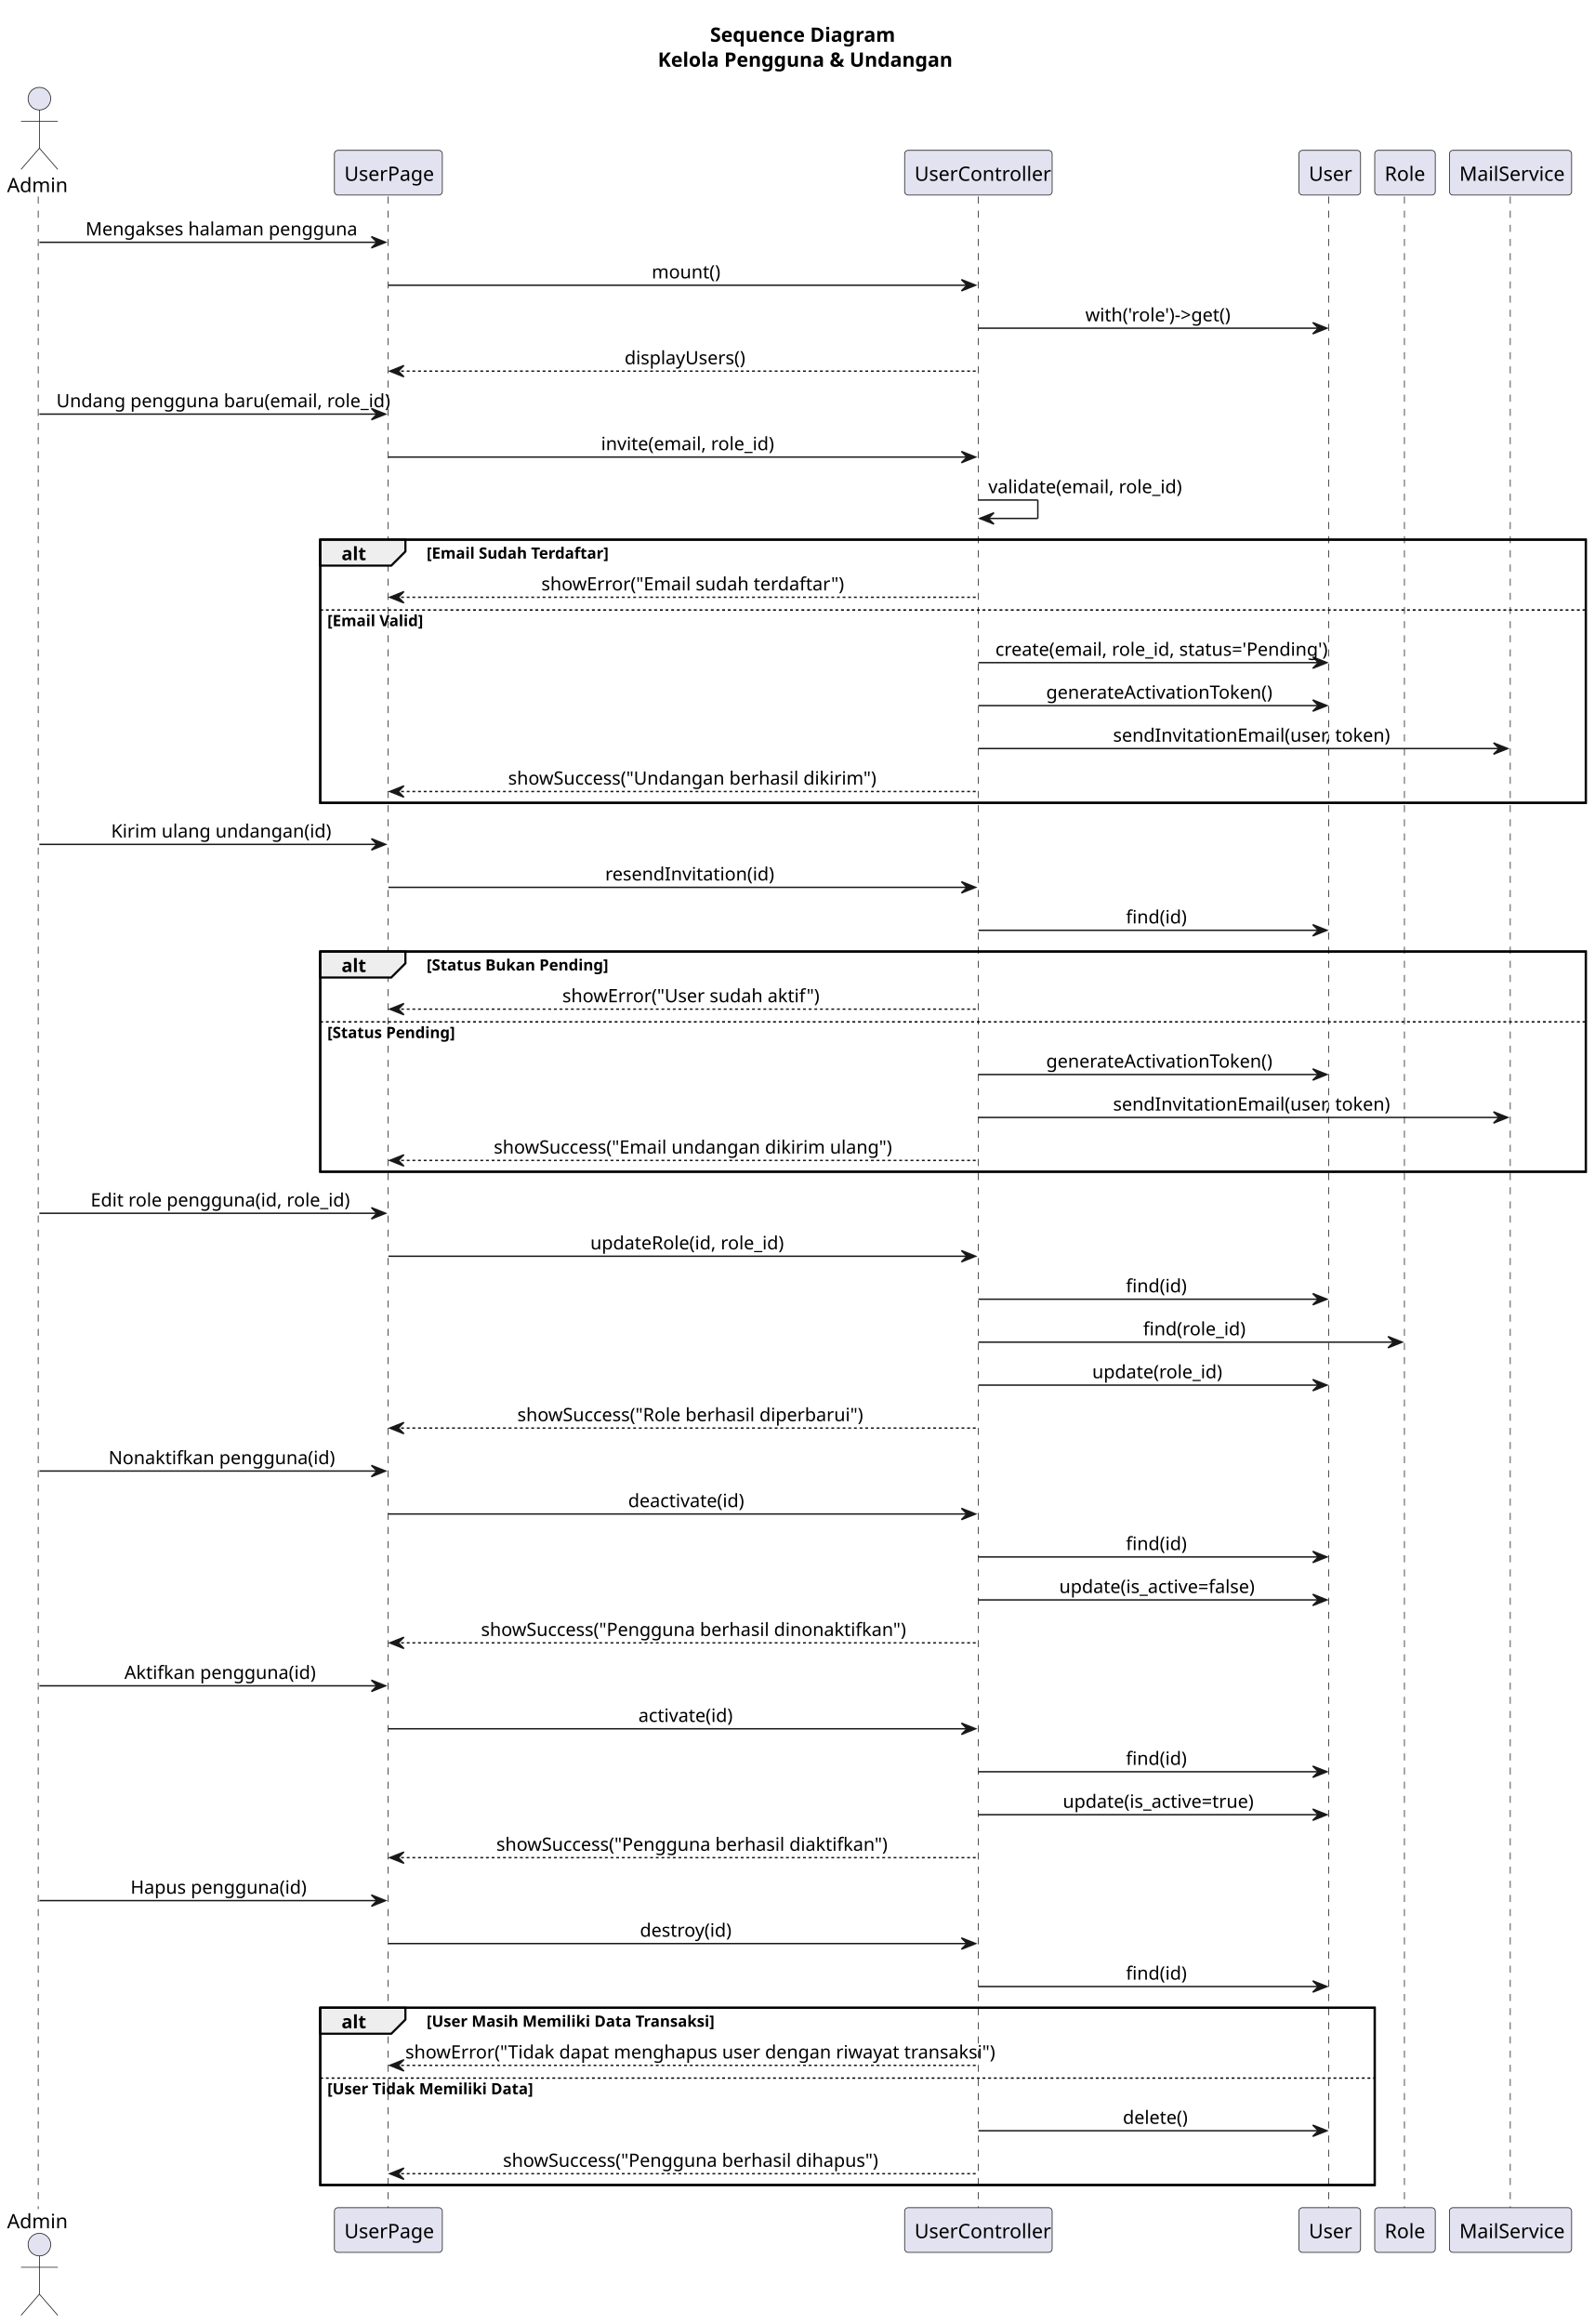
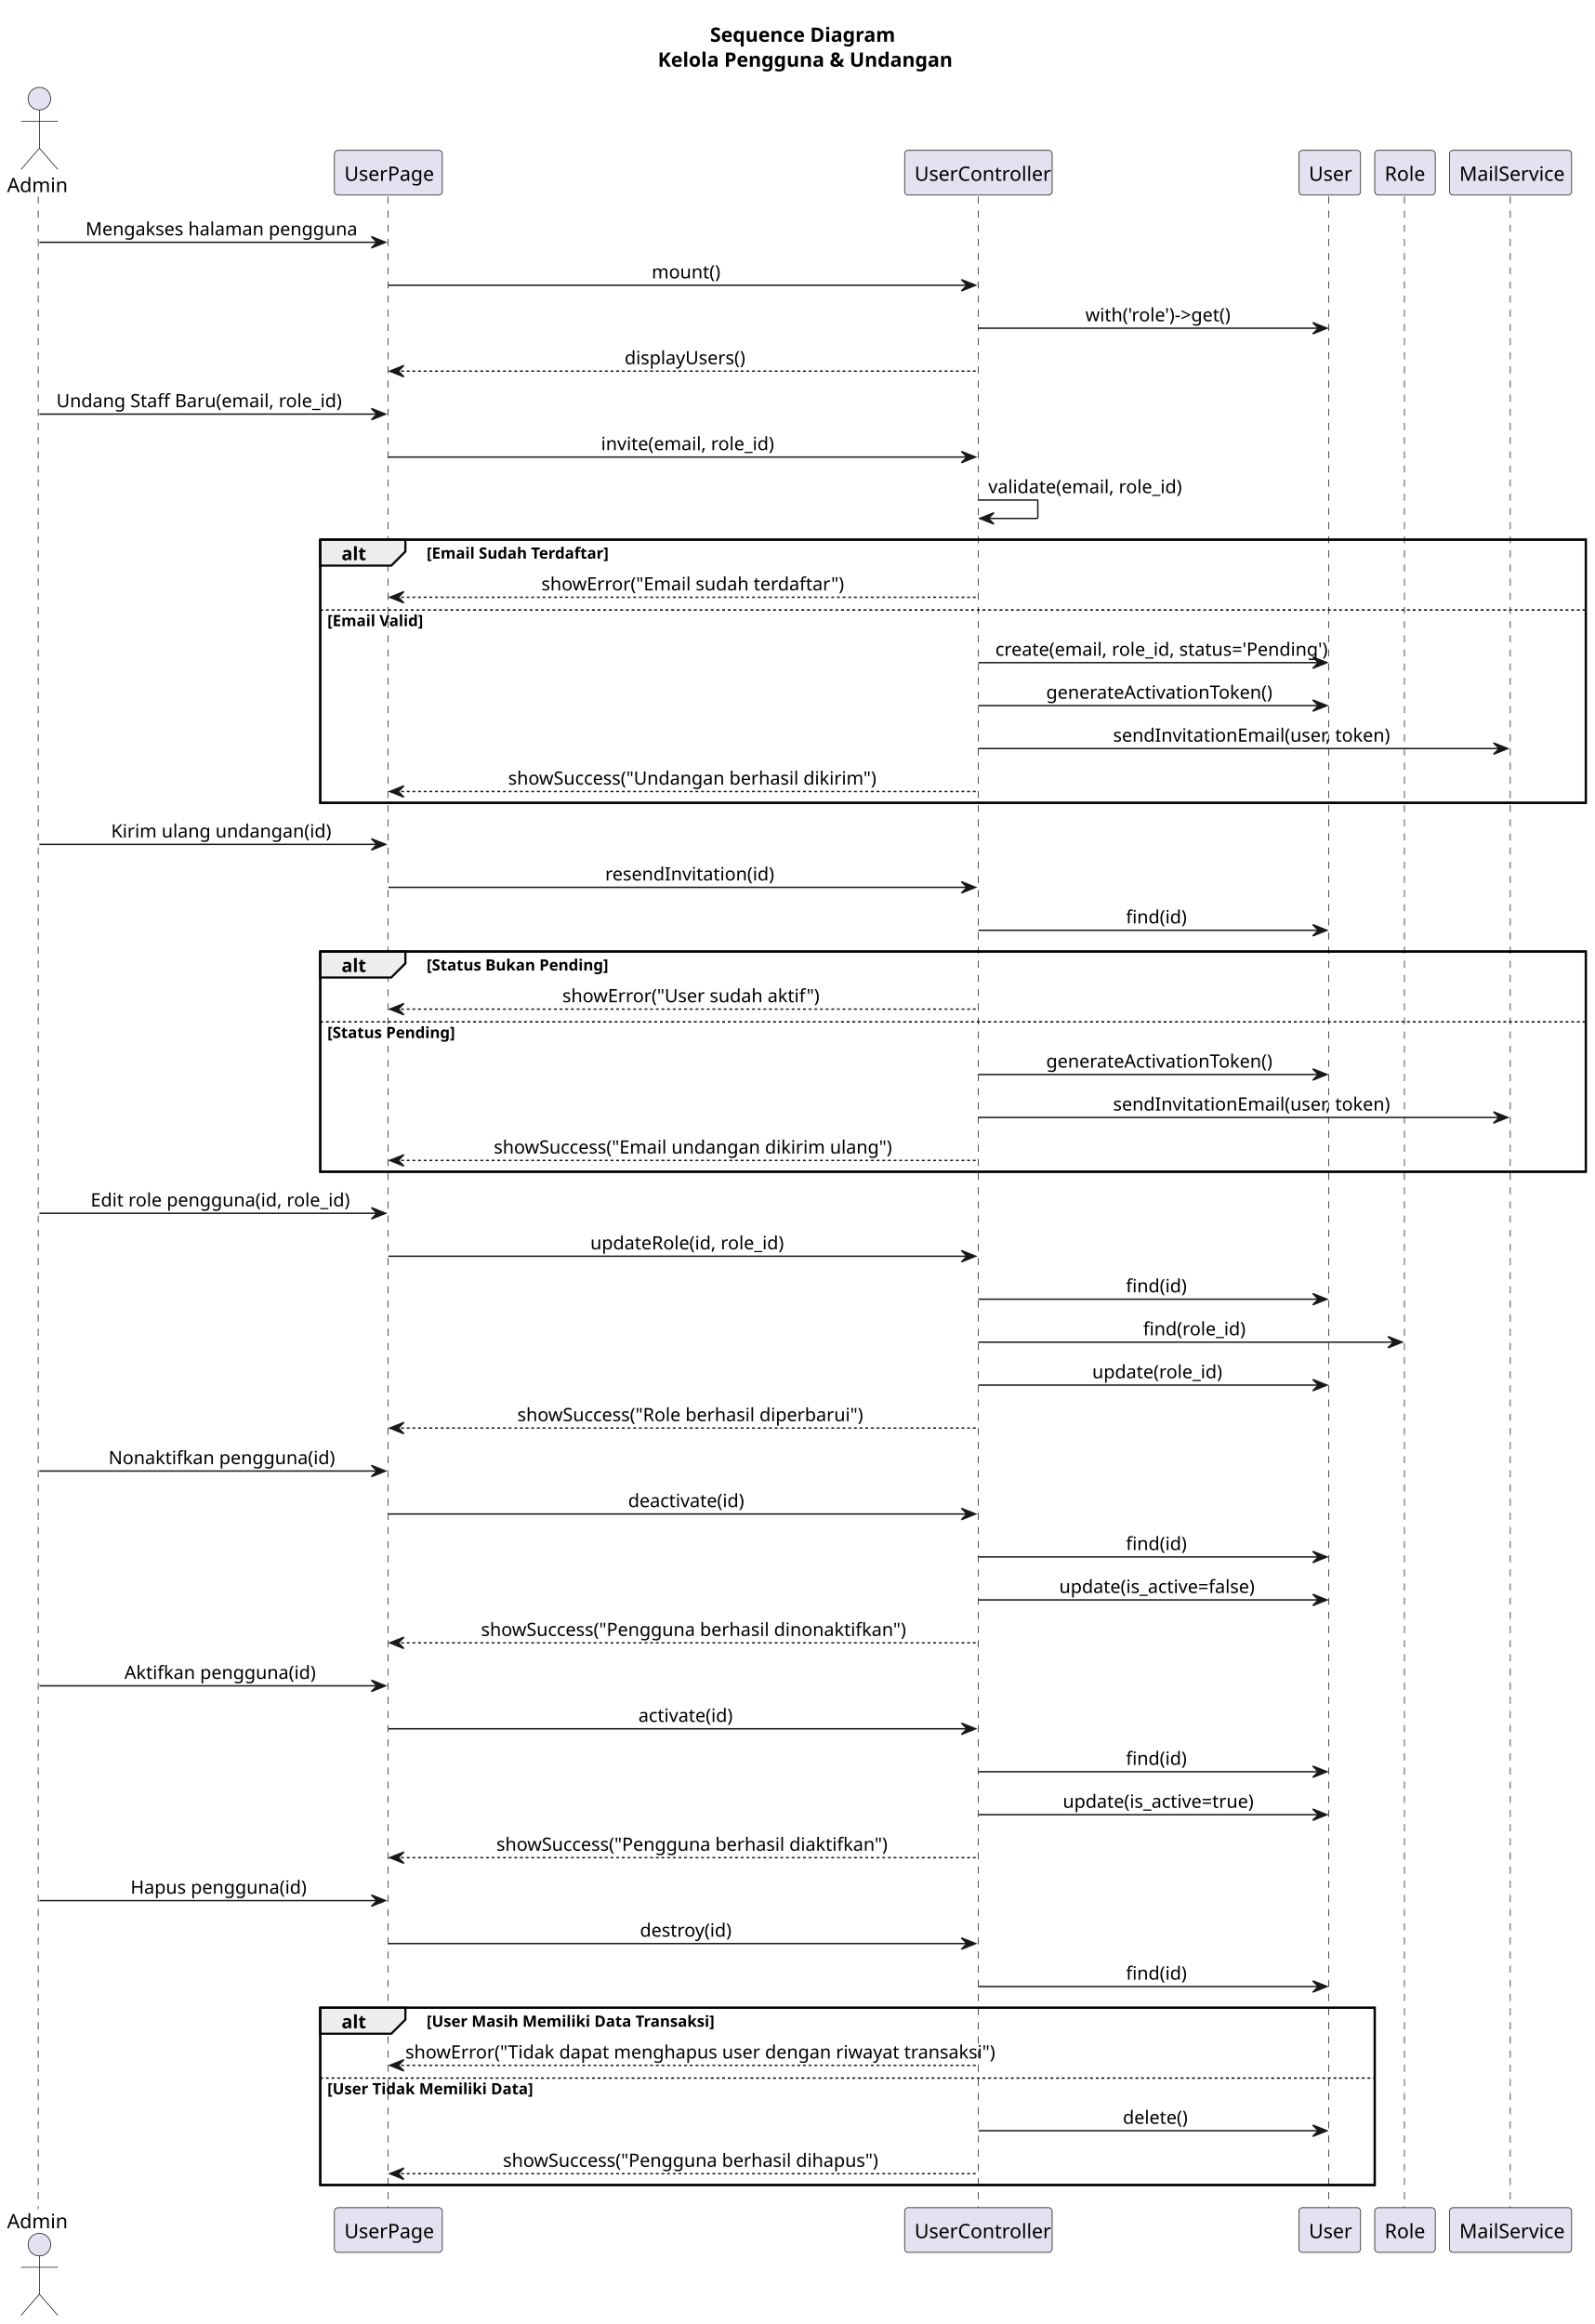
<svg xmlns="http://www.w3.org/2000/svg" contentStyleType="text/css" height="1642px" preserveAspectRatio="none" style="width:1127px;height:1642px;background:#FFFFFF;" version="1.1" viewBox="0 0 1127 1642" width="1127px" zoomAndPan="magnify">
  <defs />
  <g>
    <text fill="#000000" font-family="sans-serif" font-size="14" font-weight="bold" lengthAdjust="spacing" textLength="126.048" x="501.753" y="29.533">Sequence Diagram</text>
    <text fill="#000000" font-family="sans-serif" font-size="14" font-weight="bold" lengthAdjust="spacing" textLength="199.903" x="464.825" y="47.143">Kelola Pengguna &amp; Undangan</text>
    <rect fill="none" height="185.945" style="stroke:#000000;stroke-width:1.5;" width="894.247" x="226.307" y="381.289" />
    <rect fill="none" height="155.594" style="stroke:#000000;stroke-width:1.5;" width="894.247" x="226.307" y="672.289" />
    <rect fill="none" height="125.242" style="stroke:#000000;stroke-width:1.5;" width="745.102" x="226.307" y="1418.562" />
    <line style="stroke:#181818;stroke-width:0.5;stroke-dasharray:5.0,5.0;" x1="27" x2="27" y1="138.828" y2="1560.805" />
    <line style="stroke:#181818;stroke-width:0.5;stroke-dasharray:5.0,5.0;" x1="274.307" x2="274.307" y1="138.828" y2="1560.805" />
    <line style="stroke:#181818;stroke-width:0.5;stroke-dasharray:5.0,5.0;" x1="691.231" x2="691.231" y1="138.828" y2="1560.805" />
    <line style="stroke:#181818;stroke-width:0.5;stroke-dasharray:5.0,5.0;" x1="938.851" x2="938.851" y1="138.828" y2="1560.805" />
    <line style="stroke:#181818;stroke-width:0.5;stroke-dasharray:5.0,5.0;" x1="992.409" x2="992.409" y1="138.828" y2="1560.805" />
    <line style="stroke:#181818;stroke-width:0.5;stroke-dasharray:5.0,5.0;" x1="1067.202" x2="1067.202" y1="138.828" y2="1560.805" />
    <text fill="#000000" font-family="sans-serif" font-size="14" lengthAdjust="spacing" textLength="39.683" x="5" y="135.752">Admin</text>
    <ellipse cx="27.841" cy="69.719" fill="#E2E2F0" rx="8" ry="8" style="stroke:#181818;stroke-width:0.5;" />
    <path d="M27.841,77.719 L27.841,104.719 M14.841,85.719 L40.841,85.719 M27.841,104.719 L14.841,119.719 M27.841,104.719 L40.841,119.719 " fill="none" style="stroke:#181818;stroke-width:0.5;" />
    <text fill="#000000" font-family="sans-serif" font-size="14" lengthAdjust="spacing" textLength="39.683" x="5" y="1574.338">Admin</text>
    <ellipse cx="27.841" cy="1585.914" fill="#E2E2F0" rx="8" ry="8" style="stroke:#181818;stroke-width:0.5;" />
    <path d="M27.841,1593.914 L27.841,1620.914 M14.841,1601.914 L40.841,1601.914 M27.841,1620.914 L14.841,1635.914 M27.841,1620.914 L40.841,1635.914 " fill="none" style="stroke:#181818;stroke-width:0.5;" />
    <rect fill="#E2E2F0" height="31.609" rx="2.5" ry="2.5" style="stroke:#181818;stroke-width:0.5;" width="76.255" x="236.307" y="106.219" />
    <text fill="#000000" font-family="sans-serif" font-size="14" lengthAdjust="spacing" textLength="62.255" x="243.307" y="127.752">UserPage</text>
    <rect fill="#E2E2F0" height="31.609" rx="2.5" ry="2.5" style="stroke:#181818;stroke-width:0.5;" width="76.255" x="236.307" y="1559.805" />
    <text fill="#000000" font-family="sans-serif" font-size="14" lengthAdjust="spacing" textLength="62.255" x="243.307" y="1581.338">UserPage</text>
    <rect fill="#E2E2F0" height="31.609" rx="2.5" ry="2.5" style="stroke:#181818;stroke-width:0.5;" width="104.248" x="639.231" y="106.219" />
    <text fill="#000000" font-family="sans-serif" font-size="14" lengthAdjust="spacing" textLength="90.248" x="646.231" y="127.752">UserController</text>
    <rect fill="#E2E2F0" height="31.609" rx="2.5" ry="2.5" style="stroke:#181818;stroke-width:0.5;" width="104.248" x="639.231" y="1559.805" />
    <text fill="#000000" font-family="sans-serif" font-size="14" lengthAdjust="spacing" textLength="90.248" x="646.231" y="1581.338">UserController</text>
    <rect fill="#E2E2F0" height="31.609" rx="2.5" ry="2.5" style="stroke:#181818;stroke-width:0.5;" width="43.559" x="917.851" y="106.219" />
    <text fill="#000000" font-family="sans-serif" font-size="14" lengthAdjust="spacing" textLength="29.559" x="924.851" y="127.752">User</text>
    <rect fill="#E2E2F0" height="31.609" rx="2.5" ry="2.5" style="stroke:#181818;stroke-width:0.5;" width="43.559" x="917.851" y="1559.805" />
    <text fill="#000000" font-family="sans-serif" font-size="14" lengthAdjust="spacing" textLength="29.559" x="924.851" y="1581.338">User</text>
    <rect fill="#E2E2F0" height="31.609" rx="2.5" ry="2.5" style="stroke:#181818;stroke-width:0.5;" width="42.793" x="971.409" y="106.219" />
    <text fill="#000000" font-family="sans-serif" font-size="14" lengthAdjust="spacing" textLength="28.793" x="978.409" y="127.752">Role</text>
    <rect fill="#E2E2F0" height="31.609" rx="2.5" ry="2.5" style="stroke:#181818;stroke-width:0.5;" width="42.793" x="971.409" y="1559.805" />
    <text fill="#000000" font-family="sans-serif" font-size="14" lengthAdjust="spacing" textLength="28.793" x="978.409" y="1581.338">Role</text>
    <rect fill="#E2E2F0" height="31.609" rx="2.5" ry="2.5" style="stroke:#181818;stroke-width:0.5;" width="86.352" x="1024.202" y="106.219" />
    <text fill="#000000" font-family="sans-serif" font-size="14" lengthAdjust="spacing" textLength="72.352" x="1031.202" y="127.752">MailService</text>
    <rect fill="#E2E2F0" height="31.609" rx="2.5" ry="2.5" style="stroke:#181818;stroke-width:0.5;" width="86.352" x="1024.202" y="1559.805" />
    <text fill="#000000" font-family="sans-serif" font-size="14" lengthAdjust="spacing" textLength="72.352" x="1031.202" y="1581.338">MailService</text>
    <polygon fill="#181818" points="262.435,167.18,272.435,171.18,262.435,175.18,266.435,171.18" style="stroke:#181818;stroke-width:1.0;" />
    <line style="stroke:#181818;stroke-width:1.0;" x1="27.841" x2="268.435" y1="171.18" y2="171.18" />
    <text fill="#000000" font-family="sans-serif" font-size="13" lengthAdjust="spacing" textLength="181.41" x="60.433" y="166.323">Mengakses halaman pengguna</text>
    <polygon fill="#181818" points="679.355,197.531,689.355,201.531,679.355,205.531,683.355,201.531" style="stroke:#181818;stroke-width:1.0;" />
    <line style="stroke:#181818;stroke-width:1.0;" x1="274.435" x2="685.355" y1="201.531" y2="201.531" />
    <text fill="#000000" font-family="sans-serif" font-size="13" lengthAdjust="spacing" textLength="44.789" x="460.5" y="196.675">mount()</text>
    <polygon fill="#181818" points="927.63,227.883,937.63,231.883,927.63,235.883,931.63,231.883" style="stroke:#181818;stroke-width:1.0;" />
    <line style="stroke:#181818;stroke-width:1.0;" x1="691.355" x2="933.63" y1="231.883" y2="231.883" />
    <text fill="#000000" font-family="sans-serif" font-size="13" lengthAdjust="spacing" textLength="97.068" x="766.958" y="227.026">with('role')-&gt;get()</text>
    <polygon fill="#181818" points="285.435,258.234,275.435,262.234,285.435,266.234,281.435,262.234" style="stroke:#181818;stroke-width:1.0;" />
    <line style="stroke:#181818;stroke-width:1.0;stroke-dasharray:2.0,2.0;" x1="279.435" x2="690.355" y1="262.234" y2="262.234" />
    <text fill="#000000" font-family="sans-serif" font-size="13" lengthAdjust="spacing" textLength="83.072" x="441.359" y="257.378">displayUsers()</text>
    <polygon fill="#181818" points="262.435,288.586,272.435,292.586,262.435,296.586,266.435,292.586" style="stroke:#181818;stroke-width:1.0;" />
    <line style="stroke:#181818;stroke-width:1.0;" x1="27.841" x2="268.435" y1="292.586" y2="292.586" />
-     <text fill="#000000" font-family="sans-serif" font-size="13" lengthAdjust="spacing" textLength="222.593" x="39.841" y="287.729">Undang pengguna baru(email, role_id)</text>
+     <text fill="#000000" font-family="sans-serif" font-size="13" lengthAdjust="spacing" textLength="222.593" x="39.841" y="287.729">Undang Staff Baru(email, role_id)</text>
    <polygon fill="#181818" points="679.355,318.938,689.355,322.938,679.355,326.938,683.355,322.938" style="stroke:#181818;stroke-width:1.0;" />
    <line style="stroke:#181818;stroke-width:1.0;" x1="274.435" x2="685.355" y1="322.938" y2="322.938" />
    <text fill="#000000" font-family="sans-serif" font-size="13" lengthAdjust="spacing" textLength="116.321" x="424.734" y="318.081">invite(email, role_id)</text>
    <line style="stroke:#181818;stroke-width:1.0;" x1="691.355" x2="733.355" y1="353.289" y2="353.289" />
    <line style="stroke:#181818;stroke-width:1.0;" x1="733.355" x2="733.355" y1="353.289" y2="366.289" />
    <line style="stroke:#181818;stroke-width:1.0;" x1="692.355" x2="733.355" y1="366.289" y2="366.289" />
    <polygon fill="#181818" points="702.355,362.289,692.355,366.289,702.355,370.289,698.355,366.289" style="stroke:#181818;stroke-width:1.0;" />
    <text fill="#000000" font-family="sans-serif" font-size="13" lengthAdjust="spacing" textLength="130.781" x="698.355" y="348.433">validate(email, role_id)</text>
    <path d="M226.307,381.289 L286.478,381.289 L286.478,389.641 L276.478,399.641 L226.307,399.641 L226.307,381.289 " fill="#EEEEEE" style="stroke:#000000;stroke-width:1.5;" />
    <rect fill="none" height="185.945" style="stroke:#000000;stroke-width:1.5;" width="894.247" x="226.307" y="381.289" />
    <text fill="#000000" font-family="sans-serif" font-size="13" font-weight="bold" lengthAdjust="spacing" textLength="15.171" x="241.307" y="395.784">alt</text>
    <text fill="#000000" font-family="sans-serif" font-size="11" font-weight="bold" lengthAdjust="spacing" textLength="124.078" x="301.478" y="394.708">[Email Sudah Terdaftar]</text>
    <polygon fill="#181818" points="285.435,417.992,275.435,421.992,285.435,425.992,281.435,421.992" style="stroke:#181818;stroke-width:1.0;" />
    <line style="stroke:#181818;stroke-width:1.0;stroke-dasharray:2.0,2.0;" x1="279.435" x2="690.355" y1="421.992" y2="421.992" />
    <text fill="#000000" font-family="sans-serif" font-size="13" lengthAdjust="spacing" textLength="200.688" x="382.551" y="417.136">showError("Email sudah terdaftar")</text>
    <line style="stroke:#000000;stroke-width:1.0;stroke-dasharray:2.0,2.0;" x1="226.307" x2="1120.554" y1="430.992" y2="430.992" />
    <text fill="#000000" font-family="sans-serif" font-size="11" font-weight="bold" lengthAdjust="spacing" textLength="66.016" x="231.307" y="442.411">[Email Valid]</text>
    <polygon fill="#181818" points="927.63,464.18,937.63,468.18,927.63,472.18,931.63,468.18" style="stroke:#181818;stroke-width:1.0;" />
    <line style="stroke:#181818;stroke-width:1.0;" x1="691.355" x2="933.63" y1="468.18" y2="468.18" />
    <text fill="#000000" font-family="sans-serif" font-size="13" lengthAdjust="spacing" textLength="224.275" x="703.355" y="463.323">create(email, role_id, status='Pending')</text>
    <polygon fill="#181818" points="927.63,494.531,937.63,498.531,927.63,502.531,931.63,498.531" style="stroke:#181818;stroke-width:1.0;" />
    <line style="stroke:#181818;stroke-width:1.0;" x1="691.355" x2="933.63" y1="498.531" y2="498.531" />
    <text fill="#000000" font-family="sans-serif" font-size="13" lengthAdjust="spacing" textLength="152.471" x="739.257" y="493.675">generateActivationToken()</text>
    <polygon fill="#181818" points="1055.378,524.883,1065.378,528.883,1055.378,532.883,1059.378,528.883" style="stroke:#181818;stroke-width:1.0;" />
    <line style="stroke:#181818;stroke-width:1.0;" x1="691.355" x2="1061.378" y1="528.883" y2="528.883" />
    <text fill="#000000" font-family="sans-serif" font-size="13" lengthAdjust="spacing" textLength="185.701" x="786.516" y="524.026">sendInvitationEmail(user, token)</text>
    <polygon fill="#181818" points="285.435,555.234,275.435,559.234,285.435,563.234,281.435,559.234" style="stroke:#181818;stroke-width:1.0;" />
    <line style="stroke:#181818;stroke-width:1.0;stroke-dasharray:2.0,2.0;" x1="279.435" x2="690.355" y1="559.234" y2="559.234" />
    <text fill="#000000" font-family="sans-serif" font-size="13" lengthAdjust="spacing" textLength="247.667" x="359.061" y="554.378">showSuccess("Undangan berhasil dikirim")</text>
    <polygon fill="#181818" points="262.435,592.586,272.435,596.586,262.435,600.586,266.435,596.586" style="stroke:#181818;stroke-width:1.0;" />
    <line style="stroke:#181818;stroke-width:1.0;" x1="27.841" x2="268.435" y1="596.586" y2="596.586" />
    <text fill="#000000" font-family="sans-serif" font-size="13" lengthAdjust="spacing" textLength="145.253" x="78.511" y="591.73">Kirim ulang undangan(id)</text>
    <polygon fill="#181818" points="679.355,622.938,689.355,626.938,679.355,630.938,683.355,626.938" style="stroke:#181818;stroke-width:1.0;" />
    <line style="stroke:#181818;stroke-width:1.0;" x1="274.435" x2="685.355" y1="626.938" y2="626.938" />
    <text fill="#000000" font-family="sans-serif" font-size="13" lengthAdjust="spacing" textLength="110.557" x="427.616" y="622.081">resendInvitation(id)</text>
    <polygon fill="#181818" points="927.63,653.289,937.63,657.289,927.63,661.289,931.63,657.289" style="stroke:#181818;stroke-width:1.0;" />
    <line style="stroke:#181818;stroke-width:1.0;" x1="691.355" x2="933.63" y1="657.289" y2="657.289" />
    <text fill="#000000" font-family="sans-serif" font-size="13" lengthAdjust="spacing" textLength="39.736" x="795.624" y="652.433">find(id)</text>
    <path d="M226.307,672.289 L286.478,672.289 L286.478,680.641 L276.478,690.641 L226.307,690.641 L226.307,672.289 " fill="#EEEEEE" style="stroke:#000000;stroke-width:1.5;" />
    <rect fill="none" height="155.594" style="stroke:#000000;stroke-width:1.5;" width="894.247" x="226.307" y="672.289" />
    <text fill="#000000" font-family="sans-serif" font-size="13" font-weight="bold" lengthAdjust="spacing" textLength="15.171" x="241.307" y="686.784">alt</text>
    <text fill="#000000" font-family="sans-serif" font-size="11" font-weight="bold" lengthAdjust="spacing" textLength="124.061" x="301.478" y="685.708">[Status Bukan Pending]</text>
    <polygon fill="#181818" points="285.435,708.992,275.435,712.992,285.435,716.992,281.435,712.992" style="stroke:#181818;stroke-width:1.0;" />
    <line style="stroke:#181818;stroke-width:1.0;stroke-dasharray:2.0,2.0;" x1="279.435" x2="690.355" y1="712.992" y2="712.992" />
    <text fill="#000000" font-family="sans-serif" font-size="13" lengthAdjust="spacing" textLength="171.057" x="397.366" y="708.136">showError("User sudah aktif")</text>
    <line style="stroke:#000000;stroke-width:1.0;stroke-dasharray:2.0,2.0;" x1="226.307" x2="1120.554" y1="721.992" y2="721.992" />
    <text fill="#000000" font-family="sans-serif" font-size="11" font-weight="bold" lengthAdjust="spacing" textLength="87.388" x="231.307" y="733.411">[Status Pending]</text>
    <polygon fill="#181818" points="927.63,755.18,937.63,759.18,927.63,763.18,931.63,759.18" style="stroke:#181818;stroke-width:1.0;" />
    <line style="stroke:#181818;stroke-width:1.0;" x1="691.355" x2="933.63" y1="759.18" y2="759.18" />
    <text fill="#000000" font-family="sans-serif" font-size="13" lengthAdjust="spacing" textLength="152.471" x="739.257" y="754.323">generateActivationToken()</text>
    <polygon fill="#181818" points="1055.378,785.531,1065.378,789.531,1055.378,793.531,1059.378,789.531" style="stroke:#181818;stroke-width:1.0;" />
    <line style="stroke:#181818;stroke-width:1.0;" x1="691.355" x2="1061.378" y1="789.531" y2="789.531" />
    <text fill="#000000" font-family="sans-serif" font-size="13" lengthAdjust="spacing" textLength="185.701" x="786.516" y="784.675">sendInvitationEmail(user, token)</text>
    <polygon fill="#181818" points="285.435,815.883,275.435,819.883,285.435,823.883,281.435,819.883" style="stroke:#181818;stroke-width:1.0;" />
    <line style="stroke:#181818;stroke-width:1.0;stroke-dasharray:2.0,2.0;" x1="279.435" x2="690.355" y1="819.883" y2="819.883" />
    <text fill="#000000" font-family="sans-serif" font-size="13" lengthAdjust="spacing" textLength="267.909" x="348.94" y="815.026">showSuccess("Email undangan dikirim ulang")</text>
    <polygon fill="#181818" points="262.435,853.234,272.435,857.234,262.435,861.234,266.435,857.234" style="stroke:#181818;stroke-width:1.0;" />
    <line style="stroke:#181818;stroke-width:1.0;" x1="27.841" x2="268.435" y1="857.234" y2="857.234" />
    <text fill="#000000" font-family="sans-serif" font-size="13" lengthAdjust="spacing" textLength="174.167" x="64.054" y="852.378">Edit role pengguna(id, role_id)</text>
    <polygon fill="#181818" points="679.355,883.586,689.355,887.586,679.355,891.586,683.355,887.586" style="stroke:#181818;stroke-width:1.0;" />
    <line style="stroke:#181818;stroke-width:1.0;" x1="274.435" x2="685.355" y1="887.586" y2="887.586" />
    <text fill="#000000" font-family="sans-serif" font-size="13" lengthAdjust="spacing" textLength="131.523" x="417.133" y="882.73">updateRole(id, role_id)</text>
    <polygon fill="#181818" points="927.63,913.938,937.63,917.938,927.63,921.938,931.63,917.938" style="stroke:#181818;stroke-width:1.0;" />
    <line style="stroke:#181818;stroke-width:1.0;" x1="691.355" x2="933.63" y1="917.938" y2="917.938" />
    <text fill="#000000" font-family="sans-serif" font-size="13" lengthAdjust="spacing" textLength="39.736" x="795.624" y="913.081">find(id)</text>
    <polygon fill="#181818" points="980.806,944.289,990.806,948.289,980.806,952.289,984.806,948.289" style="stroke:#181818;stroke-width:1.0;" />
    <line style="stroke:#181818;stroke-width:1.0;" x1="691.355" x2="986.806" y1="948.289" y2="948.289" />
    <text fill="#000000" font-family="sans-serif" font-size="13" lengthAdjust="spacing" textLength="68.644" x="807.758" y="943.433">find(role_id)</text>
    <polygon fill="#181818" points="927.63,974.641,937.63,978.641,927.63,982.641,931.63,978.641" style="stroke:#181818;stroke-width:1.0;" />
    <line style="stroke:#181818;stroke-width:1.0;" x1="691.355" x2="933.63" y1="978.641" y2="978.641" />
    <text fill="#000000" font-family="sans-serif" font-size="13" lengthAdjust="spacing" textLength="87.445" x="771.769" y="973.784">update(role_id)</text>
    <polygon fill="#181818" points="285.435,1004.992,275.435,1008.992,285.435,1012.992,281.435,1008.992" style="stroke:#181818;stroke-width:1.0;" />
    <line style="stroke:#181818;stroke-width:1.0;stroke-dasharray:2.0,2.0;" x1="279.435" x2="690.355" y1="1008.992" y2="1008.992" />
    <text fill="#000000" font-family="sans-serif" font-size="13" lengthAdjust="spacing" textLength="234.667" x="365.561" y="1004.136">showSuccess("Role berhasil diperbarui")</text>
    <polygon fill="#181818" points="262.435,1035.344,272.435,1039.344,262.435,1043.344,266.435,1039.344" style="stroke:#181818;stroke-width:1.0;" />
    <line style="stroke:#181818;stroke-width:1.0;" x1="27.841" x2="268.435" y1="1039.344" y2="1039.344" />
    <text fill="#000000" font-family="sans-serif" font-size="13" lengthAdjust="spacing" textLength="148.878" x="76.699" y="1034.487">Nonaktifkan pengguna(id)</text>
    <polygon fill="#181818" points="679.355,1065.695,689.355,1069.695,679.355,1073.695,683.355,1069.695" style="stroke:#181818;stroke-width:1.0;" />
    <line style="stroke:#181818;stroke-width:1.0;" x1="274.435" x2="685.355" y1="1069.695" y2="1069.695" />
    <text fill="#000000" font-family="sans-serif" font-size="13" lengthAdjust="spacing" textLength="78.038" x="443.875" y="1064.839">deactivate(id)</text>
    <polygon fill="#181818" points="927.63,1096.047,937.63,1100.047,927.63,1104.047,931.63,1100.047" style="stroke:#181818;stroke-width:1.0;" />
    <line style="stroke:#181818;stroke-width:1.0;" x1="691.355" x2="933.63" y1="1100.047" y2="1100.047" />
    <text fill="#000000" font-family="sans-serif" font-size="13" lengthAdjust="spacing" textLength="39.736" x="795.624" y="1095.19">find(id)</text>
    <polygon fill="#181818" points="927.63,1126.398,937.63,1130.398,927.63,1134.398,931.63,1130.398" style="stroke:#181818;stroke-width:1.0;" />
    <line style="stroke:#181818;stroke-width:1.0;" x1="691.355" x2="933.63" y1="1130.398" y2="1130.398" />
    <text fill="#000000" font-family="sans-serif" font-size="13" lengthAdjust="spacing" textLength="134.05" x="748.467" y="1125.542">update(is_active=false)</text>
    <polygon fill="#181818" points="285.435,1156.75,275.435,1160.75,285.435,1164.75,281.435,1160.75" style="stroke:#181818;stroke-width:1.0;" />
    <line style="stroke:#181818;stroke-width:1.0;stroke-dasharray:2.0,2.0;" x1="279.435" x2="690.355" y1="1160.75" y2="1160.75" />
    <text fill="#000000" font-family="sans-serif" font-size="13" lengthAdjust="spacing" textLength="286.006" x="339.891" y="1155.894">showSuccess("Pengguna berhasil dinonaktifkan")</text>
    <polygon fill="#181818" points="262.435,1187.102,272.435,1191.102,262.435,1195.102,266.435,1191.102" style="stroke:#181818;stroke-width:1.0;" />
    <line style="stroke:#181818;stroke-width:1.0;" x1="27.841" x2="268.435" y1="1191.102" y2="1191.102" />
    <text fill="#000000" font-family="sans-serif" font-size="13" lengthAdjust="spacing" textLength="126.471" x="87.903" y="1186.245">Aktifkan pengguna(id)</text>
    <polygon fill="#181818" points="679.355,1217.453,689.355,1221.453,679.355,1225.453,683.355,1221.453" style="stroke:#181818;stroke-width:1.0;" />
    <line style="stroke:#181818;stroke-width:1.0;" x1="274.435" x2="685.355" y1="1221.453" y2="1221.453" />
    <text fill="#000000" font-family="sans-serif" font-size="13" lengthAdjust="spacing" textLength="63.578" x="451.106" y="1216.597">activate(id)</text>
    <polygon fill="#181818" points="927.63,1247.805,937.63,1251.805,927.63,1255.805,931.63,1251.805" style="stroke:#181818;stroke-width:1.0;" />
    <line style="stroke:#181818;stroke-width:1.0;" x1="691.355" x2="933.63" y1="1251.805" y2="1251.805" />
    <text fill="#000000" font-family="sans-serif" font-size="13" lengthAdjust="spacing" textLength="39.736" x="795.624" y="1246.948">find(id)</text>
    <polygon fill="#181818" points="927.63,1278.156,937.63,1282.156,927.63,1286.156,931.63,1282.156" style="stroke:#181818;stroke-width:1.0;" />
    <line style="stroke:#181818;stroke-width:1.0;" x1="691.355" x2="933.63" y1="1282.156" y2="1282.156" />
    <text fill="#000000" font-family="sans-serif" font-size="13" lengthAdjust="spacing" textLength="128.991" x="750.997" y="1277.3">update(is_active=true)</text>
    <polygon fill="#181818" points="285.435,1308.508,275.435,1312.508,285.435,1316.508,281.435,1312.508" style="stroke:#181818;stroke-width:1.0;" />
    <line style="stroke:#181818;stroke-width:1.0;stroke-dasharray:2.0,2.0;" x1="279.435" x2="690.355" y1="1312.508" y2="1312.508" />
    <text fill="#000000" font-family="sans-serif" font-size="13" lengthAdjust="spacing" textLength="264.316" x="350.736" y="1307.651">showSuccess("Pengguna berhasil diaktifkan")</text>
    <polygon fill="#181818" points="262.435,1338.859,272.435,1342.859,262.435,1346.859,266.435,1342.859" style="stroke:#181818;stroke-width:1.0;" />
    <line style="stroke:#181818;stroke-width:1.0;" x1="27.841" x2="268.435" y1="1342.859" y2="1342.859" />
    <text fill="#000000" font-family="sans-serif" font-size="13" lengthAdjust="spacing" textLength="117.806" x="92.235" y="1338.003">Hapus pengguna(id)</text>
    <polygon fill="#181818" points="679.355,1369.211,689.355,1373.211,679.355,1377.211,683.355,1373.211" style="stroke:#181818;stroke-width:1.0;" />
    <line style="stroke:#181818;stroke-width:1.0;" x1="274.435" x2="685.355" y1="1373.211" y2="1373.211" />
    <text fill="#000000" font-family="sans-serif" font-size="13" lengthAdjust="spacing" textLength="61.407" x="452.191" y="1368.354">destroy(id)</text>
    <polygon fill="#181818" points="927.63,1399.562,937.63,1403.562,927.63,1407.562,931.63,1403.562" style="stroke:#181818;stroke-width:1.0;" />
    <line style="stroke:#181818;stroke-width:1.0;" x1="691.355" x2="933.63" y1="1403.562" y2="1403.562" />
    <text fill="#000000" font-family="sans-serif" font-size="13" lengthAdjust="spacing" textLength="39.736" x="795.624" y="1398.706">find(id)</text>
    <path d="M226.307,1418.562 L286.478,1418.562 L286.478,1426.914 L276.478,1436.914 L226.307,1436.914 L226.307,1418.562 " fill="#EEEEEE" style="stroke:#000000;stroke-width:1.5;" />
    <rect fill="none" height="125.242" style="stroke:#000000;stroke-width:1.5;" width="745.102" x="226.307" y="1418.562" />
    <text fill="#000000" font-family="sans-serif" font-size="13" font-weight="bold" lengthAdjust="spacing" textLength="15.171" x="241.307" y="1433.058">alt</text>
    <text fill="#000000" font-family="sans-serif" font-size="11" font-weight="bold" lengthAdjust="spacing" textLength="193.794" x="301.478" y="1431.981">[User Masih Memiliki Data Transaksi]</text>
    <polygon fill="#181818" points="285.435,1455.266,275.435,1459.266,285.435,1463.266,281.435,1459.266" style="stroke:#181818;stroke-width:1.0;" />
    <line style="stroke:#181818;stroke-width:1.0;stroke-dasharray:2.0,2.0;" x1="279.435" x2="690.355" y1="1459.266" y2="1459.266" />
    <text fill="#000000" font-family="sans-serif" font-size="13" lengthAdjust="spacing" textLength="392.92" x="286.435" y="1454.409">showError("Tidak dapat menghapus user dengan riwayat transaksi")</text>
    <line style="stroke:#000000;stroke-width:1.0;stroke-dasharray:2.0,2.0;" x1="226.307" x2="971.409" y1="1468.266" y2="1468.266" />
    <text fill="#000000" font-family="sans-serif" font-size="11" font-weight="bold" lengthAdjust="spacing" textLength="136.931" x="231.307" y="1479.685">[User Tidak Memiliki Data]</text>
    <polygon fill="#181818" points="927.63,1501.453,937.63,1505.453,927.63,1509.453,931.63,1505.453" style="stroke:#181818;stroke-width:1.0;" />
    <line style="stroke:#181818;stroke-width:1.0;" x1="691.355" x2="933.63" y1="1505.453" y2="1505.453" />
    <text fill="#000000" font-family="sans-serif" font-size="13" lengthAdjust="spacing" textLength="44.078" x="793.453" y="1500.597">delete()</text>
    <polygon fill="#181818" points="285.435,1531.805,275.435,1535.805,285.435,1539.805,281.435,1535.805" style="stroke:#181818;stroke-width:1.0;" />
    <line style="stroke:#181818;stroke-width:1.0;stroke-dasharray:2.0,2.0;" x1="279.435" x2="690.355" y1="1535.805" y2="1535.805" />
    <text fill="#000000" font-family="sans-serif" font-size="13" lengthAdjust="spacing" textLength="254.935" x="355.427" y="1530.948">showSuccess("Pengguna berhasil dihapus")</text>
  </g>
</svg>
